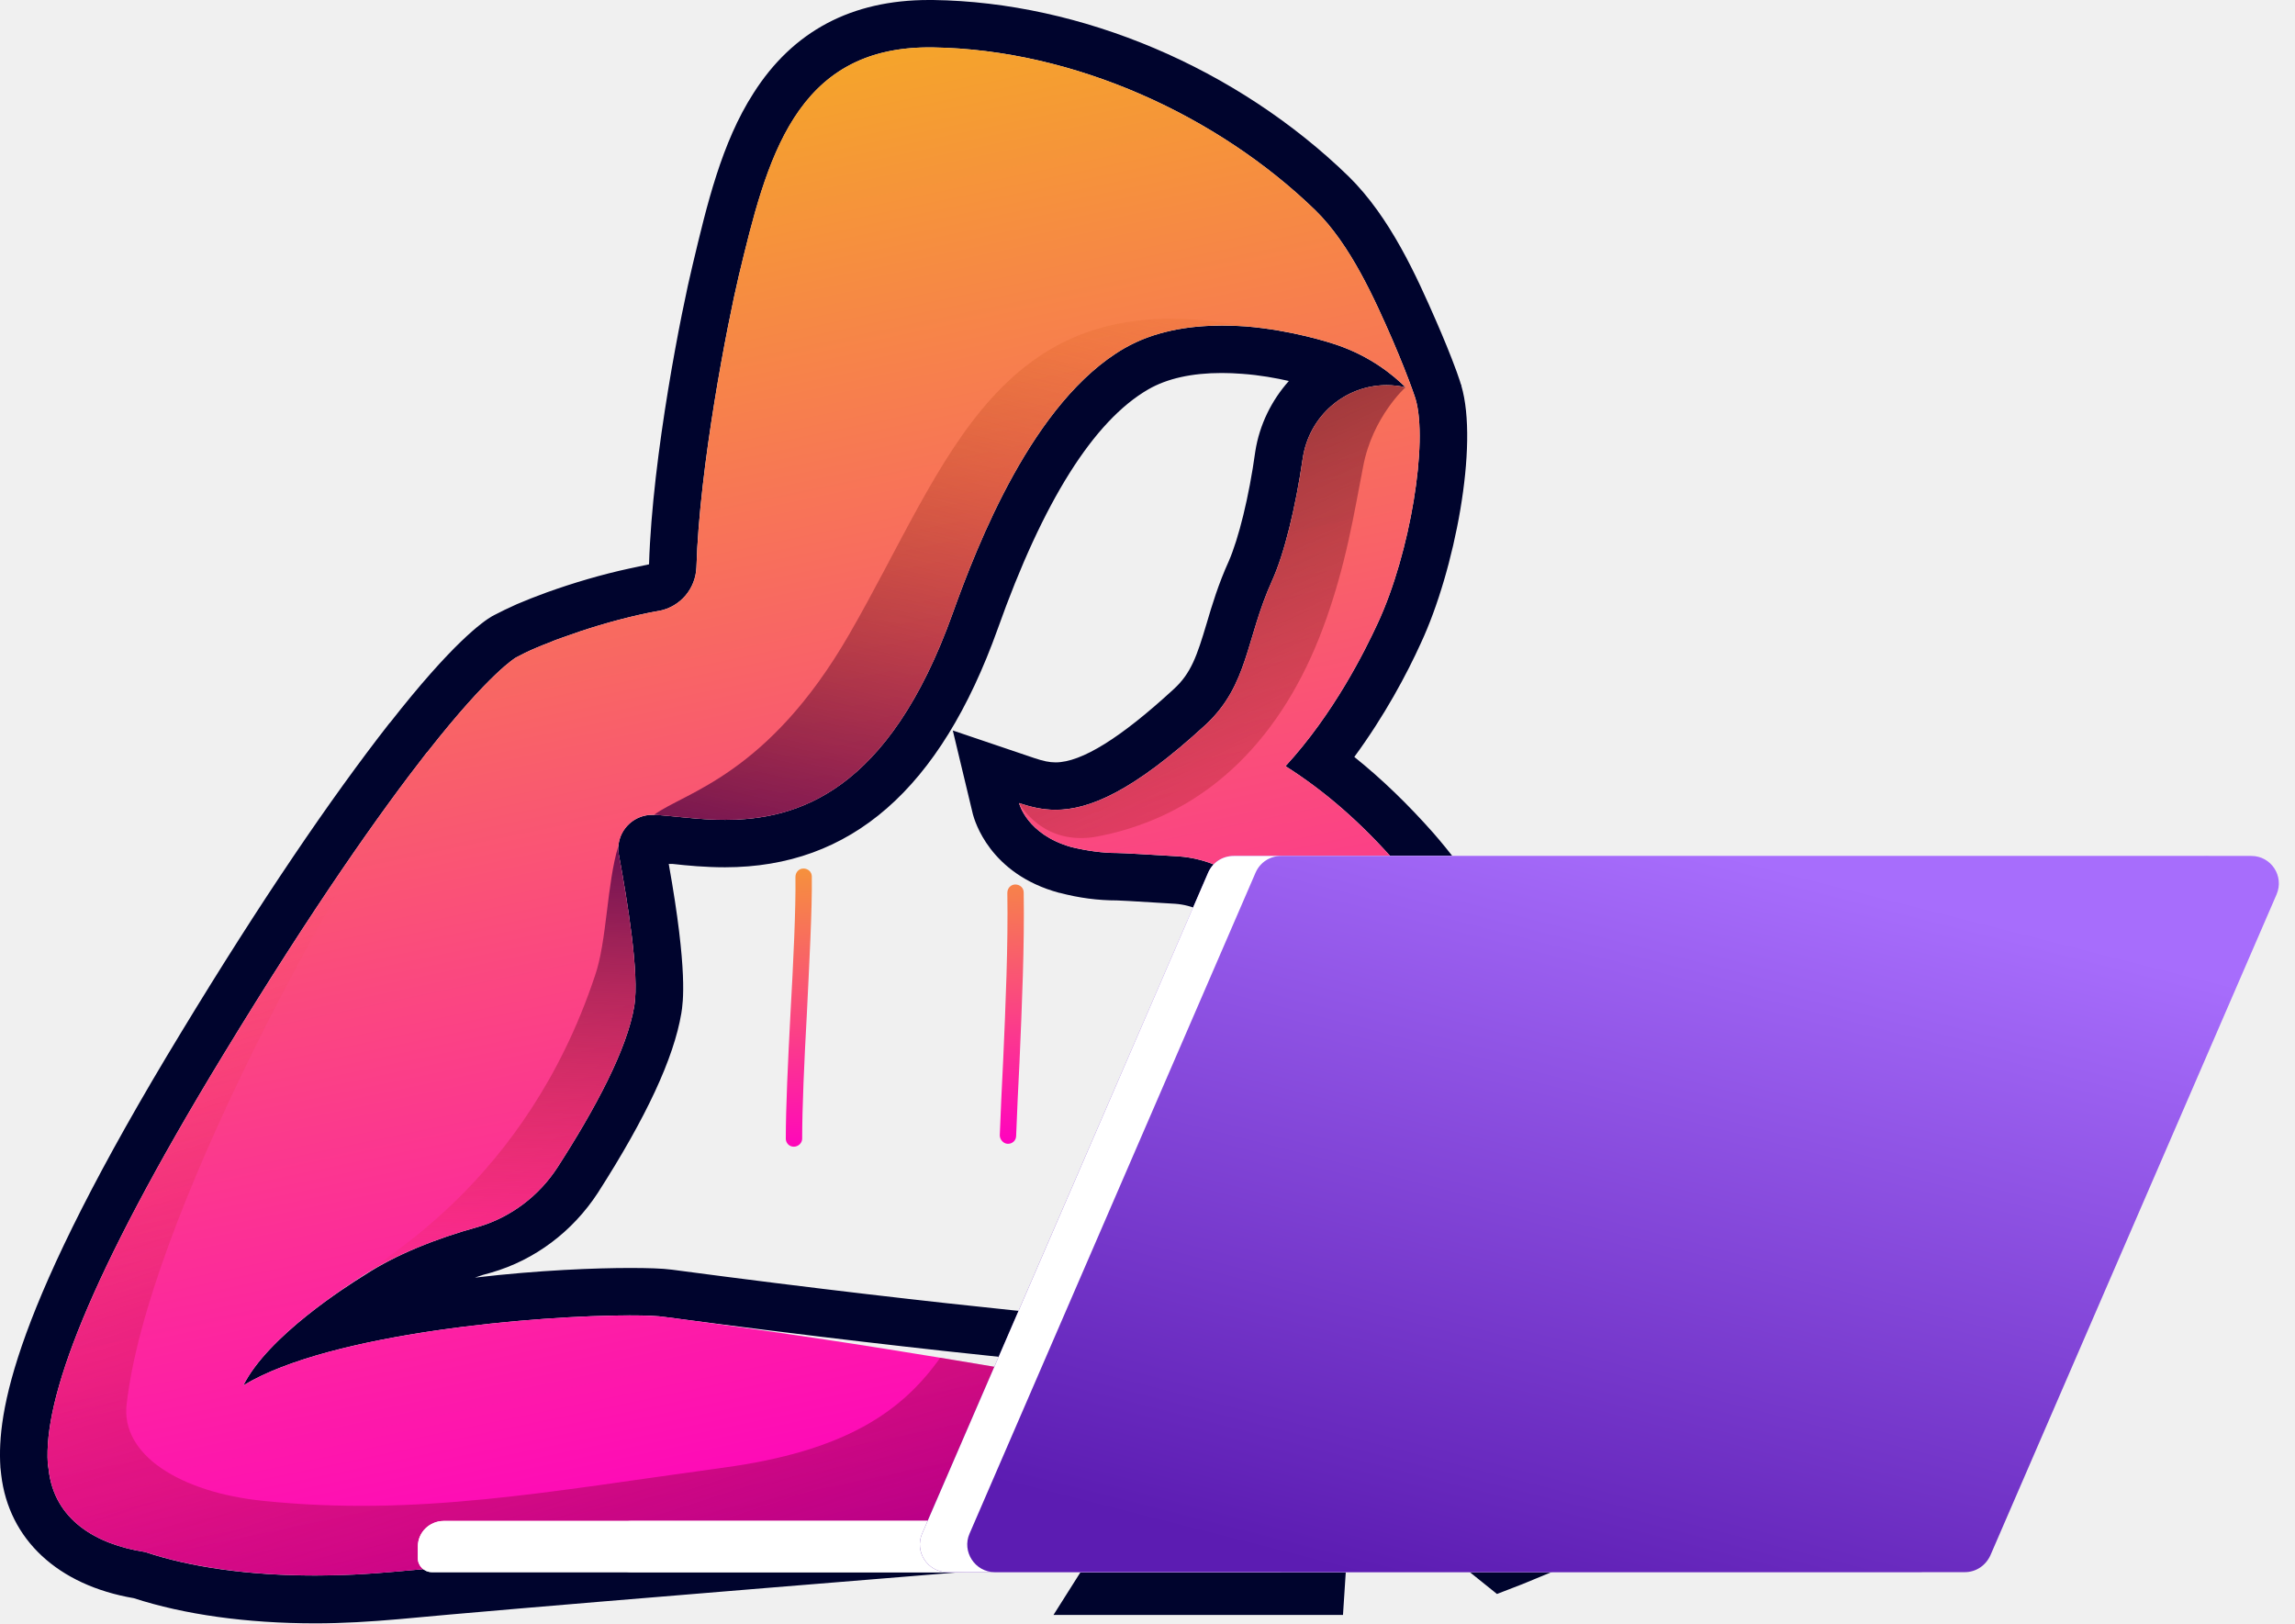
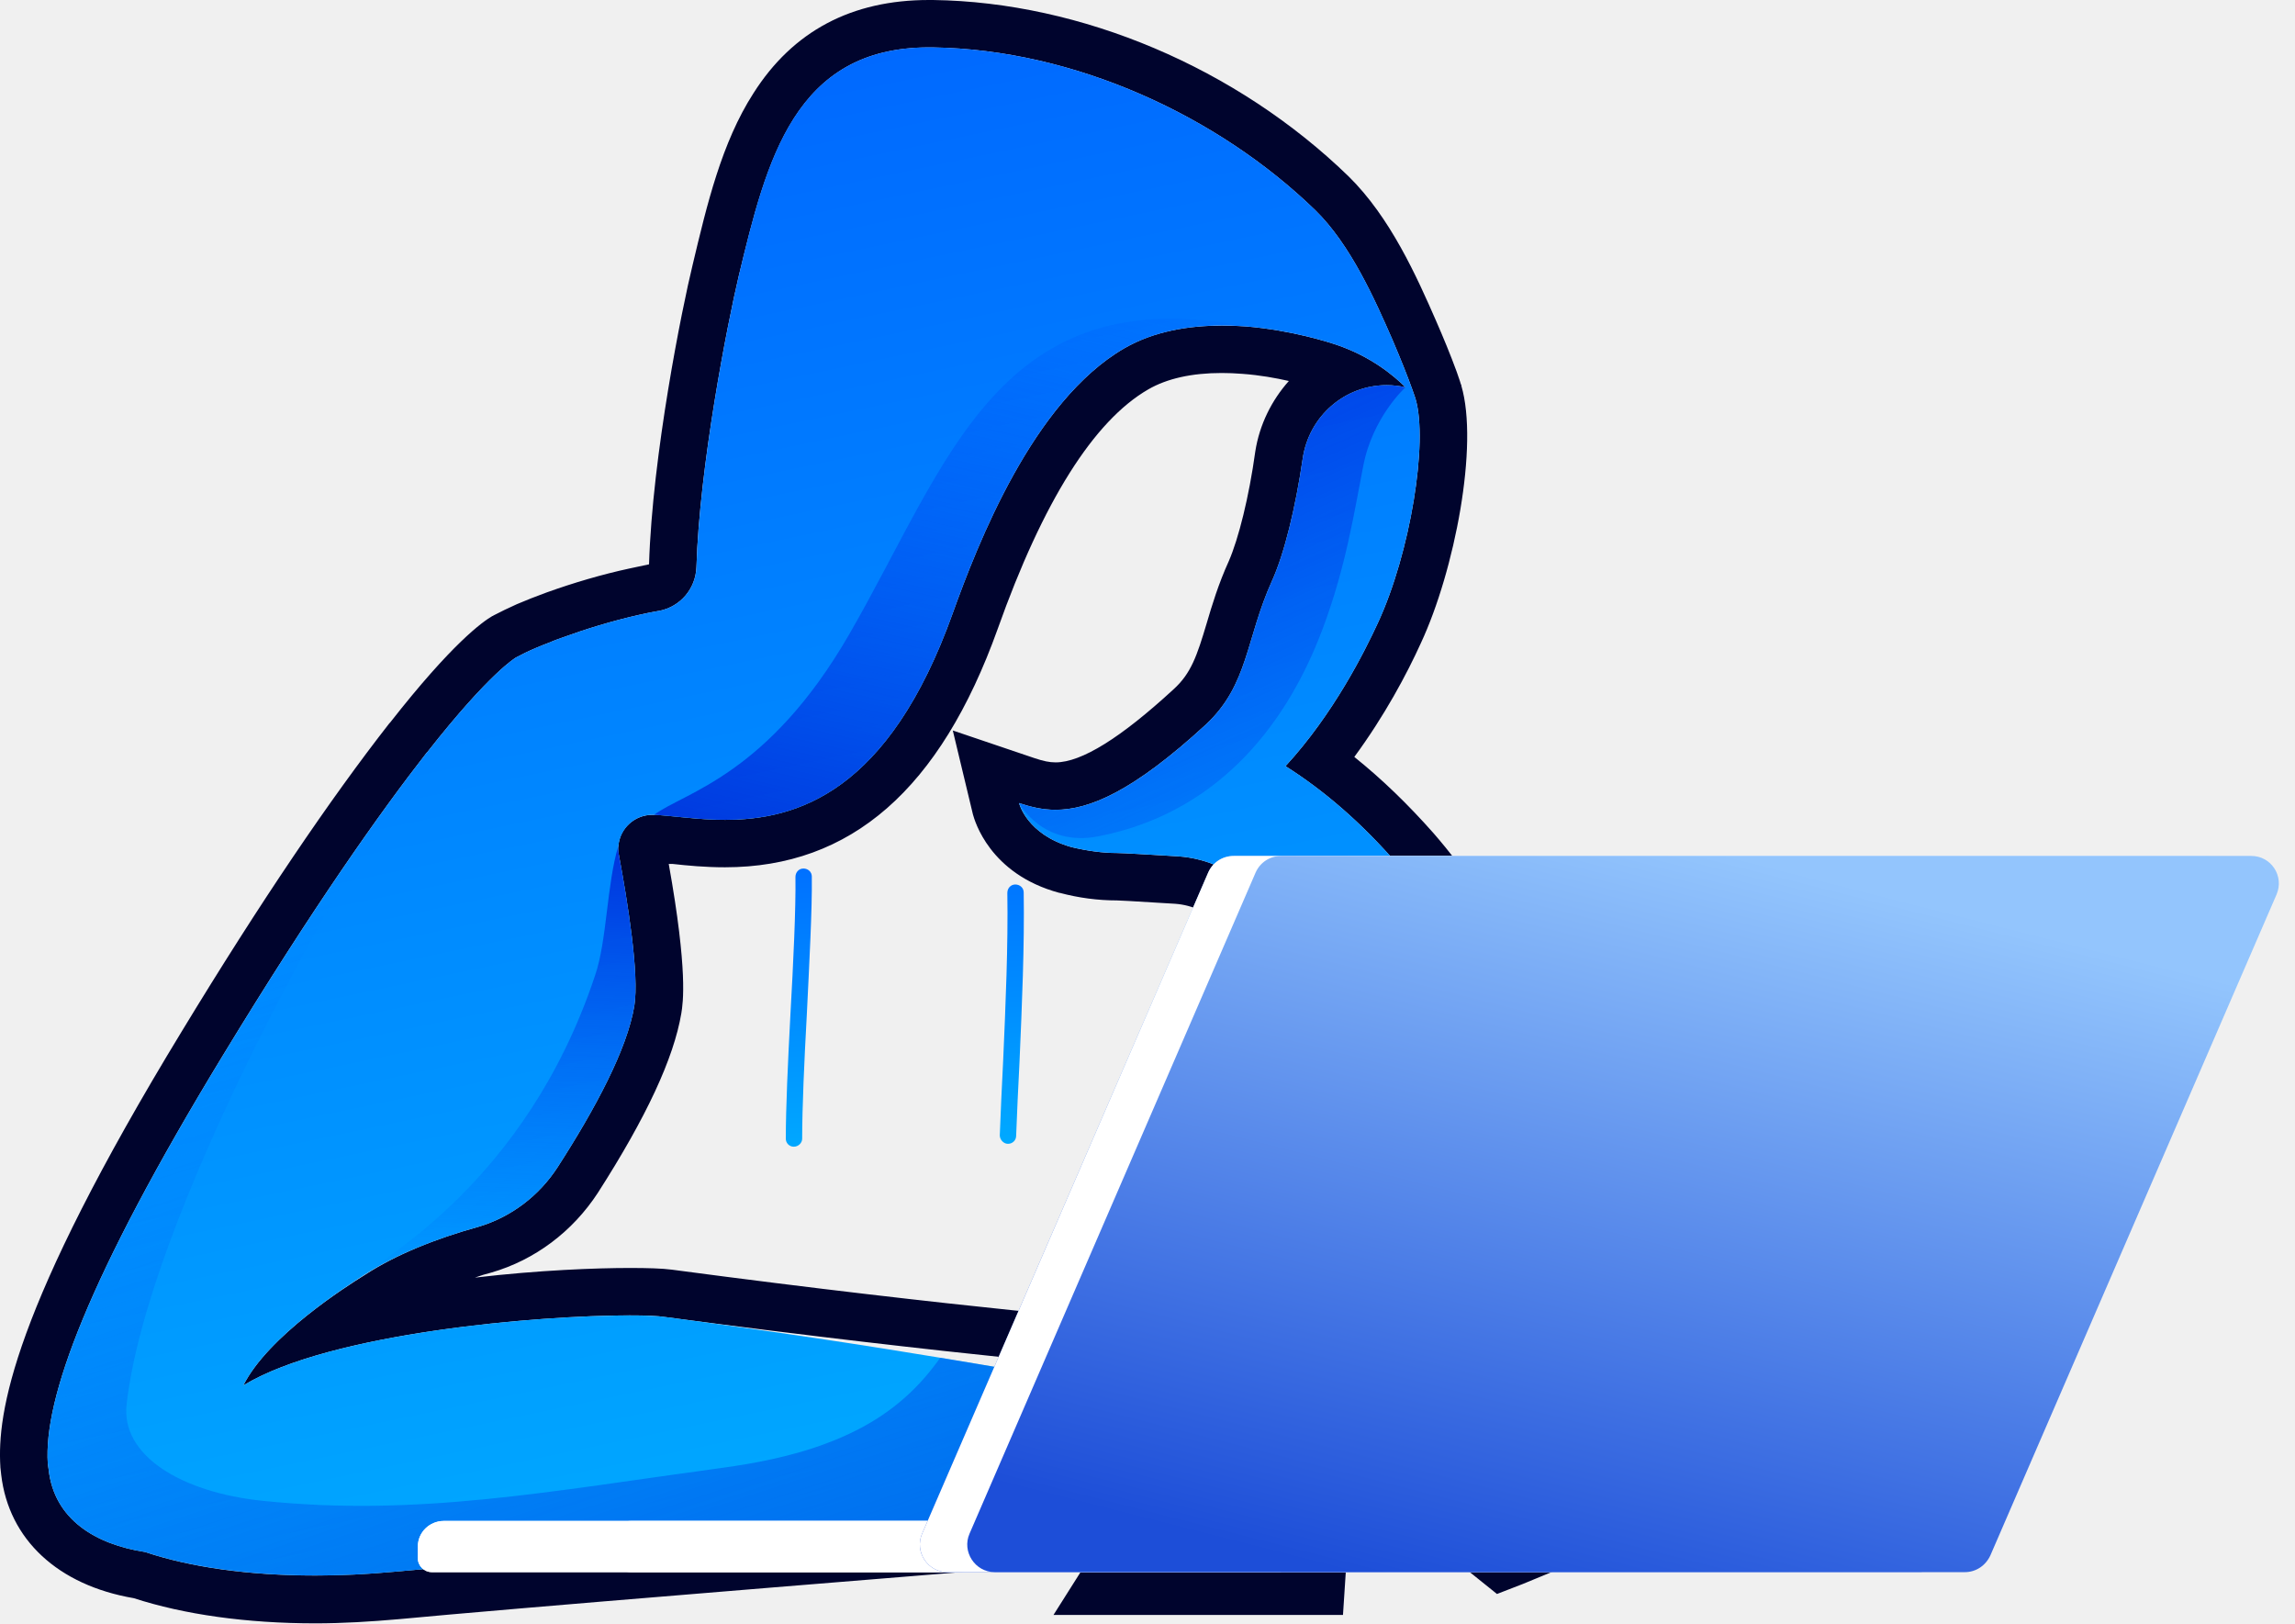
<svg xmlns="http://www.w3.org/2000/svg" width="123" height="87" viewBox="0 0 123 87" fill="none">
  <path fill-rule="evenodd" clip-rule="evenodd" d="M40.384 4.992C38.675 7.645 37.888 10.973 37.123 14.189C36.561 16.483 34.964 24.375 34.785 30.244C34.44 30.319 34.087 30.394 33.728 30.469C32.266 30.784 30.737 31.234 29.298 31.751C29.013 31.856 28.736 31.961 28.466 32.066C28.211 32.171 27.956 32.276 27.701 32.38C27.252 32.583 26.824 32.785 26.442 32.988L26.419 33.01H26.397C25.857 33.325 24.238 34.472 20.91 38.722L20.888 38.744L20.865 38.767C17.717 42.792 13.962 48.323 9.757 55.249C0.65 70.203 -0.159 75.734 0.02 78.613V78.635C0.035 78.785 0.05 78.92 0.065 79.04C0.47 82.503 3.101 84.954 7.171 85.651C9.87 86.528 13.22 87 16.908 87C18.347 87 19.854 86.91 21.383 86.775C22.17 86.708 23.091 86.618 24.103 86.528C33.548 85.696 51.289 84.279 51.469 84.257L52.211 84.189L52.819 83.74C62.51 76.341 63.005 74.947 63.252 74.273L64.399 71.125L61.049 70.855C60.959 70.855 51.559 70.113 35.999 68.044C35.481 67.977 34.717 67.954 33.75 67.954C31.996 67.954 28.893 68.066 25.453 68.471C25.737 68.366 26.03 68.276 26.33 68.201C28.668 67.527 30.692 65.998 32.041 63.929C34.65 59.859 36.111 56.711 36.516 54.305C36.606 53.743 36.876 52.079 35.841 46.3C35.916 46.3 35.984 46.3 36.044 46.3C36.831 46.389 37.798 46.48 38.855 46.48C45.6 46.48 50.39 42.297 53.471 33.707C55.899 26.871 58.62 22.554 61.543 20.867C62.555 20.283 63.882 19.99 65.478 19.99C65.838 19.99 66.206 20.005 66.58 20.035C67.525 20.103 68.379 20.26 69.076 20.418C68.154 21.452 67.502 22.756 67.277 24.195C66.94 26.646 66.378 28.873 65.861 30.064C65.299 31.301 64.961 32.425 64.669 33.415C64.152 35.146 63.837 36.091 62.892 36.945C60.082 39.531 57.968 40.858 56.574 40.858C56.236 40.858 55.922 40.79 55.45 40.633L51.065 39.149L52.144 43.646C52.234 43.961 53.021 46.839 56.776 47.851H56.799C57.811 48.121 58.845 48.256 59.857 48.256C59.947 48.256 60.441 48.278 62.983 48.436C64.849 48.571 66.288 50.055 66.378 51.899C66.918 64.491 66.355 67.999 66.131 68.853C65.636 69.978 61.858 77.668 60.352 80.299C59.924 81.064 59.452 81.828 58.935 82.638L56.461 86.55H71.977L72.134 84.144C72.134 84.122 72.269 82.098 72.404 79.107C76.159 82.165 79.038 84.459 79.083 84.504L80.23 85.426L81.624 84.886C81.759 84.819 85.154 83.47 88.572 81.941C90.618 80.996 92.26 80.187 93.407 79.512C94.733 78.77 97.162 77.376 96.555 75.015C96.15 73.373 90.236 64.064 88.415 61.231C86.009 57.475 80.05 48.346 76.834 44.658C75.462 43.106 74.068 41.757 72.584 40.566C74.203 38.362 75.395 36.136 76.159 34.449C77.958 30.581 79.263 23.858 78.318 20.665V20.62L78.296 20.598C78.296 20.598 78.228 20.35 78.071 19.923C77.734 19.001 77.351 18.079 76.969 17.202C75.935 14.841 74.518 11.648 72.269 9.444C66.288 3.643 57.968 0.112 50.008 0C49.933 0 49.858 0 49.783 0C45.645 0 42.497 1.664 40.384 4.992ZM49.985 2.541C57.608 2.653 65.299 6.229 70.493 11.266C72.382 13.11 73.686 16.055 74.63 18.214C75.103 19.316 75.462 20.238 75.665 20.8C75.8 21.16 75.867 21.385 75.867 21.385C76.542 23.678 75.597 29.615 73.843 33.392C73.146 34.899 71.482 38.249 68.896 41.06C70.988 42.387 72.944 44.073 74.923 46.344C80.005 52.146 93.721 74.16 94.081 75.622C94.441 77.061 80.679 82.503 80.679 82.503C80.679 82.503 75.642 78.478 70.111 73.935C69.863 79.512 69.594 83.987 69.594 83.987H61.094C61.603 83.192 62.09 82.383 62.555 81.558C64.197 78.725 68.424 70.09 68.559 69.708C69.414 66.875 69.189 57.768 68.919 51.786C68.784 48.638 66.31 46.12 63.162 45.895C61.611 45.805 60.217 45.715 59.857 45.715C59.092 45.715 58.283 45.602 57.428 45.4C55.022 44.725 54.617 43.039 54.617 43.039C55.225 43.241 55.854 43.399 56.574 43.399C58.373 43.399 60.711 42.432 64.624 38.834C66.918 36.698 66.76 34.247 68.177 31.121C68.829 29.682 69.436 27.209 69.818 24.578C70.156 22.284 72.09 20.642 74.316 20.642C74.645 20.642 74.983 20.68 75.328 20.755C74.675 20.103 73.461 19.113 71.707 18.506C71.257 18.349 69.234 17.697 66.783 17.494C66.363 17.465 65.928 17.45 65.478 17.45C63.724 17.45 61.858 17.742 60.262 18.664C55.36 21.497 52.391 29.165 51.065 32.853C47.624 42.477 42.7 43.938 38.855 43.938C37.37 43.938 36.066 43.714 35.054 43.669C35.024 43.669 34.994 43.669 34.964 43.669C33.997 43.669 33.21 44.411 33.143 45.333C33.128 45.483 33.136 45.64 33.166 45.805C33.638 48.323 34.267 52.236 33.997 53.9C33.615 56.239 31.884 59.454 29.882 62.557C28.893 64.086 27.386 65.233 25.633 65.75C23.361 66.38 21.225 67.234 19.539 68.336C18.594 68.921 14.367 71.597 13.04 74.25C17.695 71.417 28.916 70.495 33.75 70.495C34.605 70.495 35.257 70.517 35.661 70.585C51.469 72.676 60.869 73.418 60.869 73.418C60.374 74.767 51.267 81.716 51.267 81.716C51.267 81.716 33.458 83.155 23.878 83.987C22.867 84.077 21.945 84.167 21.135 84.234C19.666 84.369 18.257 84.437 16.908 84.437C13.31 84.437 10.184 83.987 7.778 83.177C5.147 82.773 2.899 81.446 2.606 78.748C2.591 78.642 2.576 78.538 2.561 78.433C2.337 74.97 4.675 68.516 11.938 56.576C16.818 48.548 20.393 43.511 22.867 40.341C22.882 40.326 22.897 40.311 22.912 40.296C26.285 36.001 27.656 35.236 27.656 35.236C27.949 35.079 28.308 34.899 28.736 34.719C28.945 34.629 29.17 34.539 29.41 34.449C29.65 34.344 29.905 34.247 30.175 34.157C31.344 33.73 32.783 33.28 34.29 32.943C34.62 32.868 34.957 32.8 35.302 32.74H35.324C36.471 32.515 37.281 31.549 37.325 30.402C37.483 25.005 38.989 17.337 39.597 14.774C41.081 8.635 42.565 2.541 49.783 2.541C49.843 2.541 49.91 2.541 49.985 2.541Z" fill="#00042D" />
  <path d="M2.562 78.432C2.577 78.537 2.592 78.642 2.607 78.747C2.899 81.445 5.148 82.772 7.779 83.176C11.085 84.278 15.784 84.728 21.136 84.233C21.945 84.166 22.867 84.076 23.879 83.986C33.459 83.154 51.268 81.715 51.268 81.715C51.268 81.715 60.375 76.003 60.87 74.654C60.87 74.654 59.543 74.362 57.047 73.912C55.36 73.597 53.134 73.215 50.391 72.765C46.456 72.113 41.486 71.349 35.662 70.584C33.076 70.224 18.505 70.921 13.041 74.249C14.368 71.596 18.595 68.92 19.539 68.313C21.226 67.234 23.362 66.379 25.633 65.749C27.387 65.232 28.894 64.085 29.883 62.556C31.884 59.453 33.616 56.238 33.998 53.899C34.268 52.235 33.638 48.322 33.166 45.804C33.136 45.639 33.129 45.482 33.144 45.332C33.234 44.387 34.043 43.623 35.055 43.668C38.698 43.848 46.298 46.186 51.065 32.852C52.392 29.164 55.36 21.496 60.262 18.663C62.264 17.516 64.67 17.336 66.783 17.494C69.234 17.696 71.258 18.348 71.708 18.506C73.462 19.113 74.676 20.102 75.328 20.754C74.984 20.679 74.646 20.642 74.316 20.642C72.09 20.642 70.156 22.283 69.819 24.577C69.437 27.208 68.83 29.681 68.178 31.12C66.761 34.246 66.918 36.697 64.625 38.833C59.16 43.87 56.732 43.758 54.618 43.038C54.618 43.038 55.023 44.725 57.429 45.399C58.283 45.602 59.093 45.714 59.858 45.714C60.217 45.714 61.611 45.804 63.163 45.894C66.311 46.119 68.785 48.637 68.92 51.785C69.189 57.767 69.414 66.874 68.56 69.707C68.425 70.089 64.198 78.724 62.556 81.557C62.091 82.382 61.604 83.191 61.094 83.986H69.594C69.594 83.986 69.864 79.511 70.111 73.934C75.643 78.477 80.68 82.502 80.68 82.502C80.68 82.502 94.442 77.06 94.082 75.621C93.722 74.159 80.005 52.145 74.924 46.344C72.945 44.072 70.988 42.386 68.897 41.059C71.483 38.249 73.147 34.898 73.844 33.392C75.598 29.614 76.543 23.677 75.868 21.384C75.868 21.384 75.8 21.159 75.665 20.799C75.463 20.237 75.103 19.315 74.631 18.213C73.687 16.054 72.382 13.109 70.494 11.265C65.299 6.228 57.609 2.653 49.986 2.54C42.588 2.428 41.081 8.566 39.597 14.773C38.99 17.336 37.484 25.004 37.326 30.401C37.281 31.548 36.472 32.514 35.325 32.739H35.302C34.958 32.799 34.62 32.867 34.291 32.942C32.784 33.279 31.345 33.729 30.175 34.156C29.906 34.246 29.651 34.343 29.411 34.448C29.171 34.538 28.946 34.628 28.736 34.718C28.309 34.898 27.949 35.078 27.657 35.235C27.657 35.235 26.285 36 22.912 40.295C22.897 40.31 22.882 40.325 22.867 40.34C20.394 43.51 16.819 48.547 11.939 56.575C4.676 68.515 2.337 74.969 2.562 78.432Z" fill="url(#paint0_linear_3307_608)" />
  <path style="mix-blend-mode:multiply" d="M19.539 68.336C21.225 67.234 23.362 66.379 25.633 65.75C27.387 65.233 28.893 64.086 29.883 62.557C31.884 59.453 33.615 56.238 33.998 53.899C34.267 52.235 33.638 48.323 33.166 45.804C33.136 45.639 33.128 45.482 33.143 45.332C32.514 47.378 32.536 50.437 31.884 52.303C28.151 63.501 20.213 67.526 19.539 68.336Z" fill="url(#paint1_linear_3307_608)" />
  <path style="mix-blend-mode:multiply" d="M2.562 78.433C2.577 78.538 2.592 78.643 2.607 78.748C2.899 81.447 5.148 82.773 7.779 83.178C11.084 84.28 15.784 84.73 21.136 84.235C21.945 84.167 22.867 84.077 23.879 83.987C33.458 83.156 51.267 81.716 51.267 81.716C51.267 81.716 54.82 76.904 57.046 73.913C55.36 73.599 53.134 73.216 50.39 72.767C48.322 75.69 45.241 77.781 38.765 78.658C29.343 79.94 22.372 81.289 14.097 80.435C9.69 79.985 6.452 77.984 6.789 75.24C7.891 65.549 17.785 47.402 22.867 40.341C20.393 43.512 16.818 48.549 11.939 56.577C4.676 68.517 2.337 74.97 2.562 78.433Z" fill="url(#paint2_linear_3307_608)" />
  <path d="M77.959 84.255H33.818C33.233 84.255 32.761 83.783 32.761 83.199V82.547C32.761 81.962 33.233 81.512 33.818 81.512H77.959C78.543 81.512 79.016 81.962 79.016 82.547V83.199C79.016 83.783 78.543 84.255 77.959 84.255Z" fill="white" />
  <path d="M68.626 84.255H23.136C22.732 84.255 22.394 83.918 22.394 83.513V82.884C22.394 82.119 23.024 81.512 23.788 81.512H68.626C68.641 81.512 68.649 81.512 68.649 81.512V84.233C68.649 84.248 68.641 84.255 68.626 84.255Z" fill="white" />
  <path d="M68.626 84.255H23.136C22.732 84.255 22.394 83.918 22.394 83.513V82.884C22.394 82.119 23.024 81.512 23.788 81.512H68.626C68.641 81.512 68.649 81.512 68.649 81.512V84.233C68.649 84.248 68.641 84.255 68.626 84.255Z" fill="white" />
  <path d="M102.761 84.256H50.772C49.715 84.256 48.996 83.155 49.423 82.188L64.759 46.749C65.006 46.209 65.523 45.872 66.13 45.872H118.119C119.176 45.872 119.895 46.951 119.468 47.941L104.132 83.357C103.885 83.897 103.368 84.256 102.761 84.256Z" fill="url(#paint3_linear_3307_608)" />
  <path d="M102.761 84.256H50.772C49.715 84.256 48.996 83.155 49.423 82.188L64.759 46.749C65.006 46.209 65.523 45.872 66.13 45.872H118.119C119.176 45.872 119.895 46.951 119.468 47.941L104.132 83.357C103.885 83.897 103.368 84.256 102.761 84.256Z" fill="white" />
  <path d="M105.302 84.256H53.313C52.257 84.256 51.537 83.155 51.964 82.188L67.3 46.749C67.547 46.209 68.065 45.872 68.672 45.872H120.66C121.717 45.872 122.437 46.951 122.01 47.941L106.674 83.357C106.426 83.897 105.909 84.256 105.302 84.256Z" fill="url(#paint4_linear_3307_608)" />
  <path style="mix-blend-mode:multiply" d="M54.618 43.039C54.618 43.039 55.877 45.423 58.891 44.816C64.962 43.624 68.807 39.239 70.876 33.73C72.157 30.334 72.607 27.276 73.057 25.005C73.552 22.352 75.328 20.755 75.328 20.755C74.983 20.68 74.646 20.643 74.316 20.643C72.09 20.643 70.156 22.284 69.819 24.578C69.437 27.209 68.829 29.682 68.177 31.121C66.761 34.247 66.918 36.698 64.625 38.834C59.16 43.871 56.732 43.759 54.618 43.039Z" fill="url(#paint5_linear_3307_608)" />
  <path style="mix-blend-mode:multiply" d="M35.055 43.668C38.698 43.848 46.298 46.186 51.065 32.852C52.392 29.164 55.36 21.496 60.262 18.663C62.263 17.516 64.669 17.336 66.783 17.494C53.494 14.93 50.863 24.734 45.511 33.999C41.149 41.554 36.696 42.454 35.055 43.668Z" fill="url(#paint6_linear_3307_608)" />
  <path d="M42.362 54.372C42.52 51.584 42.655 48.728 42.632 46.997C42.632 46.749 42.812 46.547 43.059 46.547C43.307 46.547 43.509 46.727 43.509 46.974C43.532 48.751 43.374 51.629 43.239 54.417C43.104 56.846 42.992 59.387 42.992 61.028C42.992 61.253 42.789 61.455 42.542 61.455C42.295 61.455 42.115 61.253 42.115 61.028C42.115 59.364 42.227 56.936 42.362 54.372Z" fill="url(#paint7_linear_3307_608)" />
  <path d="M53.988 47.852C53.988 47.605 54.168 47.402 54.415 47.402C54.662 47.402 54.865 47.582 54.865 47.83C54.91 50.663 54.775 53.834 54.64 56.914C54.572 58.286 54.505 59.612 54.46 60.872C54.46 61.119 54.258 61.299 54.033 61.299C54.033 61.299 54.025 61.299 54.01 61.299C53.785 61.299 53.583 61.074 53.583 60.849C53.628 59.568 53.695 58.241 53.763 56.869C53.898 53.811 54.033 50.663 53.988 47.852Z" fill="url(#paint8_linear_3307_608)" />
  <defs>
    <linearGradient id="paint0_linear_3307_608" x1="99.345" y1="71.359" x2="82.687" y2="-8.341" gradientUnits="userSpaceOnUse">
-       <stop stop-color="#FF00C1" />
-       <stop offset="1" stop-color="#F4AC24" />
+       <stop stop-color="#00AAFF" />
+       <stop offset="1" stop-color="#0066FF" />
    </linearGradient>
    <linearGradient id="paint1_linear_3307_608" x1="44.917" y1="70.798" x2="46.052" y2="44.45" gradientUnits="userSpaceOnUse">
-       <stop stop-color="#F4D63B" stop-opacity="0" />
-       <stop offset="1" stop-color="#5C1CB2" />
+       <stop stop-color="#38BEFF" stop-opacity="0" />
+       <stop offset="1" stop-color="#1D4ED8" />
    </linearGradient>
    <linearGradient id="paint2_linear_3307_608" x1="1.733" y1="52.923" x2="22.169" y2="115.868" gradientUnits="userSpaceOnUse">
-       <stop stop-color="#F4D63B" stop-opacity="0" />
-       <stop offset="1" stop-color="#5C1CB2" />
+       <stop stop-color="#38BEFF" stop-opacity="0" />
+       <stop offset="1" stop-color="#1D4ED8" />
    </linearGradient>
    <linearGradient id="paint3_linear_3307_608" x1="74.974" y1="41.92" x2="64.506" y2="82.954" gradientUnits="userSpaceOnUse">
-       <stop stop-color="#A76DFC" />
-       <stop offset="1" stop-color="#5C1CB2" />
+       <stop stop-color="#93C5FD" />
+       <stop offset="1" stop-color="#1D4ED8" />
    </linearGradient>
    <linearGradient id="paint4_linear_3307_608" x1="77.516" y1="41.92" x2="67.048" y2="82.954" gradientUnits="userSpaceOnUse">
-       <stop stop-color="#A76DFC" />
-       <stop offset="1" stop-color="#5C1CB2" />
+       <stop stop-color="#93C5FD" />
+       <stop offset="1" stop-color="#1D4ED8" />
    </linearGradient>
    <linearGradient id="paint5_linear_3307_608" x1="92.775" y1="51.214" x2="72.746" y2="6.054" gradientUnits="userSpaceOnUse">
-       <stop stop-color="#F4D63B" stop-opacity="0" />
-       <stop offset="1" stop-color="#5C1CB2" />
+       <stop stop-color="#38BEFF" stop-opacity="0" />
+       <stop offset="1" stop-color="#1D4ED8" />
    </linearGradient>
    <linearGradient id="paint6_linear_3307_608" x1="42.021" y1="6.149" x2="32.626" y2="47.891" gradientUnits="userSpaceOnUse">
-       <stop stop-color="#F4D63B" stop-opacity="0" />
-       <stop offset="1" stop-color="#5C1CB2" />
+       <stop stop-color="#38BEFF" stop-opacity="0" />
+       <stop offset="1" stop-color="#1D4ED8" />
    </linearGradient>
    <linearGradient id="paint7_linear_3307_608" x1="-37.279" y1="48.686" x2="-36.116" y2="67.186" gradientUnits="userSpaceOnUse">
-       <stop stop-color="#F4AC24" />
-       <stop offset="1" stop-color="#FF00C1" />
+       <stop stop-color="#0066FF" />
+       <stop offset="1" stop-color="#00AAFF" />
    </linearGradient>
    <linearGradient id="paint8_linear_3307_608" x1="-21.964" y1="47.721" x2="-20.801" y2="66.212" gradientUnits="userSpaceOnUse">
-       <stop stop-color="#F4AC24" />
-       <stop offset="1" stop-color="#FF00C1" />
+       <stop stop-color="#0066FF" />
+       <stop offset="1" stop-color="#00AAFF" />
    </linearGradient>
  </defs>
</svg>
